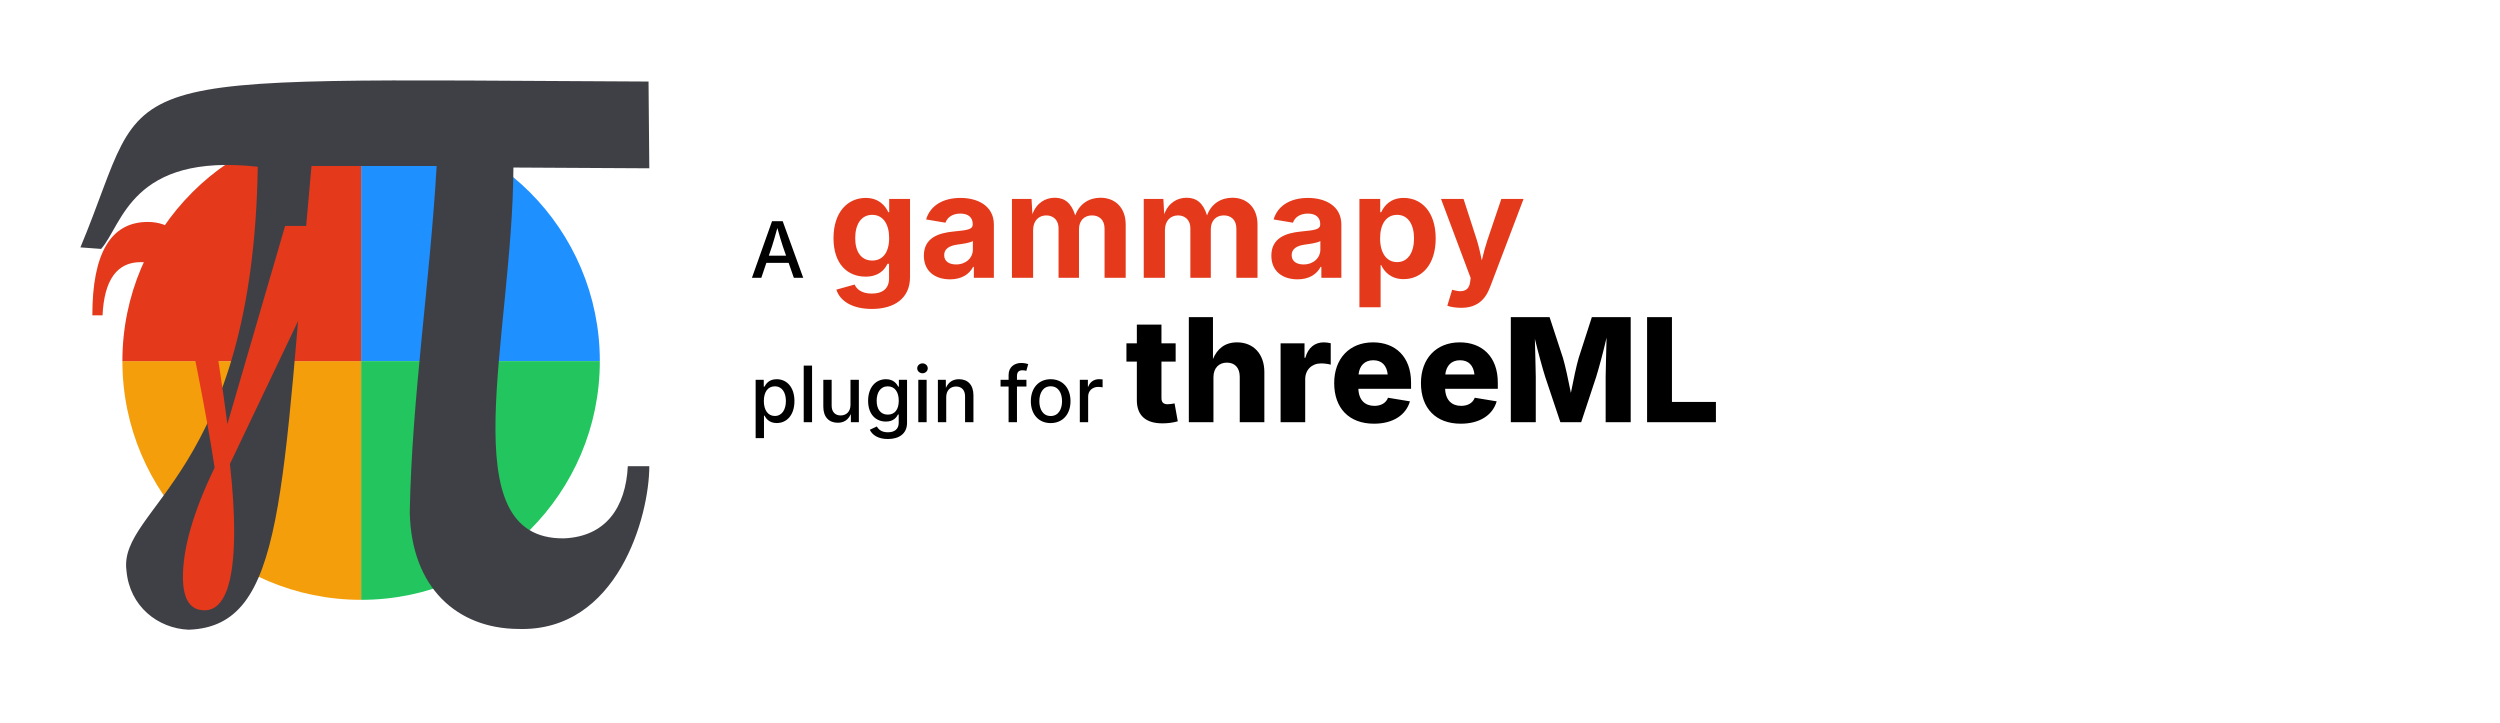
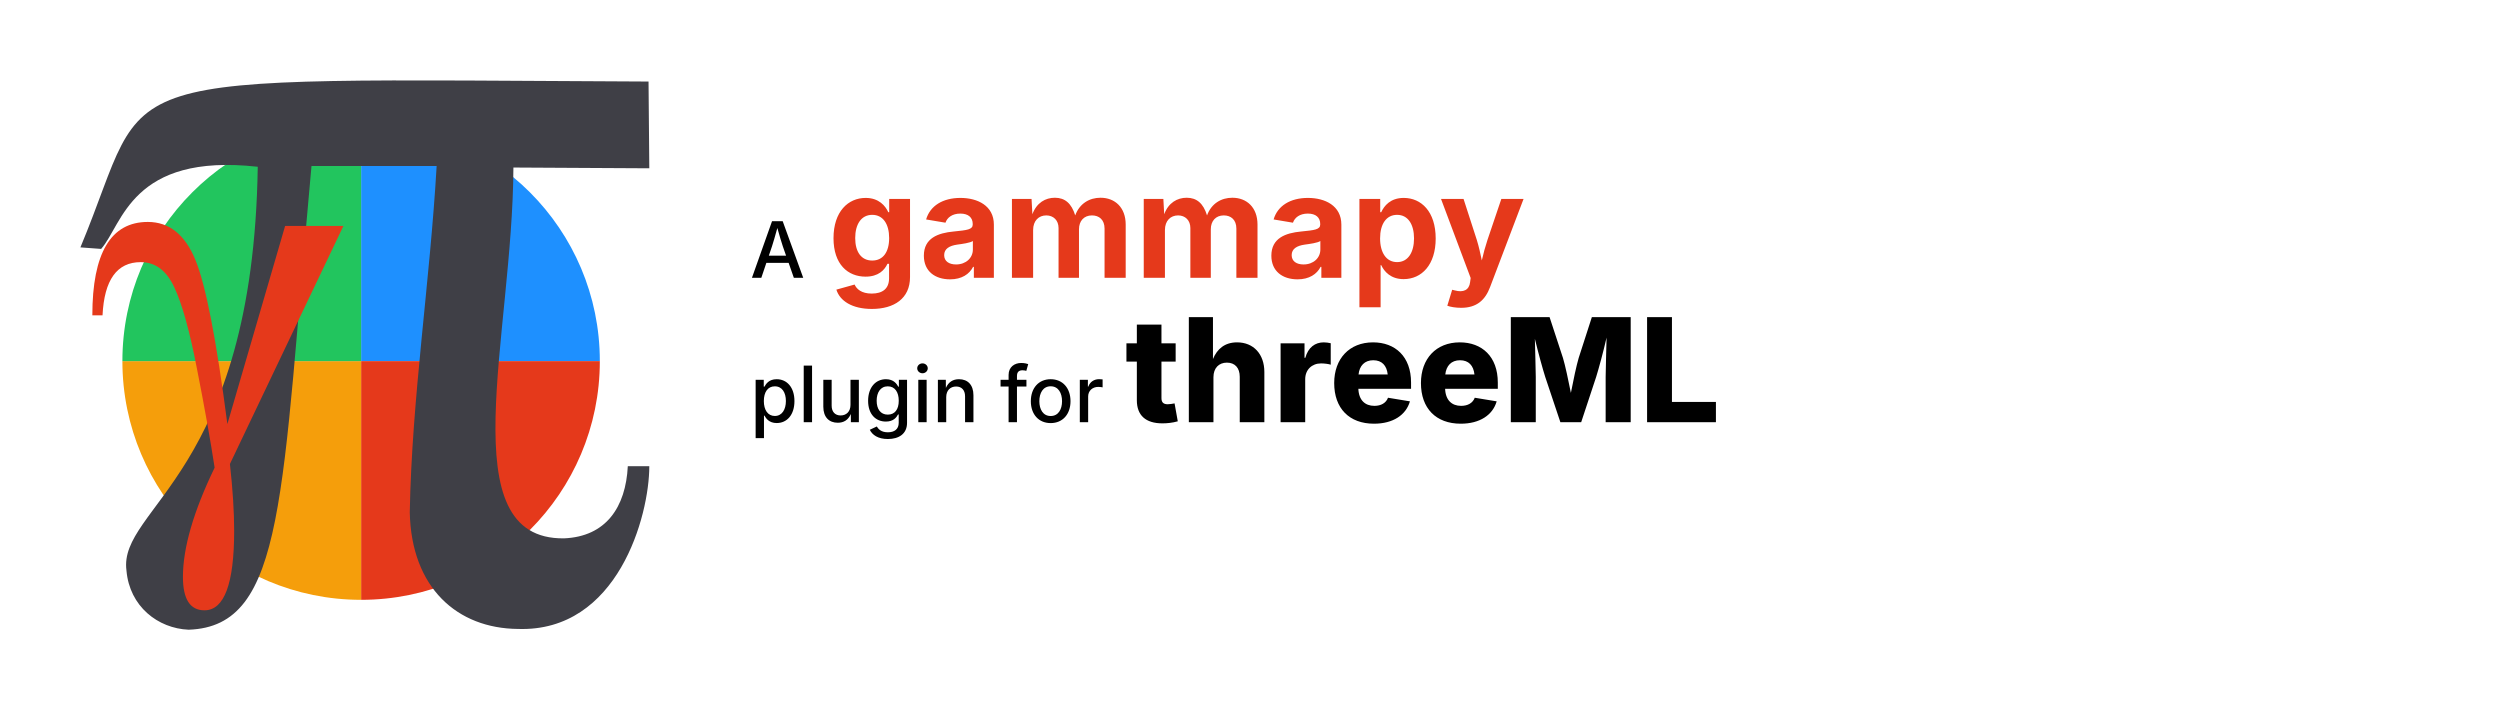
<svg xmlns="http://www.w3.org/2000/svg" viewBox="0 0 900 260" role="img" aria-label="Gammapy plugin for 3ML wordmark with icon">
  <style>
    /* Icon palette */
    .q1 { fill: #1E90FF; }  /* NE */
    .q2 { fill: #22C55E; }  /* SE */
    .q3 { fill: #F59E0B; }  /* SW */
    .q4 { fill: #E5391B; }  /* NW */
    .gamma { fill: #E5391B; }
    .pi { fill: #3F3F46; }

    /* Text palette */
    .text { fill: #000000; font-family: Inter, system-ui, -apple-system, Segoe UI, Roboto, Ubuntu, "Helvetica Neue", Arial, sans-serif; }
    .sub { fill: #000000; }
    .brand { fill: #000000; }
  </style>
  <svg x="20" y="20" width="220" height="220" viewBox="0 0 256 256">
    <path class="q1" d="M128 28A100 100 0 0 1 228 128L128 128Z" />
-     <path class="q2" d="M228 128A100 100 0 0 1 128 228L128 128Z" />
+     <path class="q4" d="M228 128A100 100 0 0 1 128 228L128 128Z" />
    <path class="q3" d="M128 228A100 100 0 0 1 28 128L128 128Z" />
-     <path class="q4" d="M28 128A100 100 0 0 1 128 28L128 128Z" />
+     <path class="q2" d="M28 128A100 100 0 0 1 128 28L128 128Z" />
    <g transform="translate(6,6) scale(0.42)">
      <path class="pi" d="M 10.5,177.038 L 31.175,178.57 C 52.616,154.321 61.039,82.596 187.388,96.635 C 182.793,403.956 48.021,436.372 56.445,499.419 C 59.508,535.154 87.84,557.106 118.47,558.382 C 215.21,555.064 210.871,424.631 240.99,95.869 L 365.808,95.869 C 359.171,211.752 341.048,327.636 339.006,441.222 C 340.538,516.776 386.483,557.106 446.977,557.616 C 546.525,560.934 577.92,444.796 577.92,395.277 L 556.479,395.277 C 554.437,436.117 534.783,465.471 492.922,467.258 C 378.825,468.789 441.617,266.631 442.383,97.4 L 577.92,98.166 L 577.155,11.636 C 13.807,8.908 85.312,-2.137 10.5,177.038 z" />
    </g>
    <g transform="translate(-60,-6) scale(0.64)">
      <path class="gamma" d="m244.01 120.88h38.169l-74.299 155.82q2.777 25.014 2.777 43.727 0 52.065-19.455 52.065-14.081 0-14.081-21.864 0-28.534 20.751-71.52-4.075-26.681-11.487-64.294-7.226-37.613-15.008-53.918-7.597-16.305-21.864-16.305-23.346 0-25.014 34.834h-6.67q0-61.144 36.316-61.144 20.937 0 31.128 24.828 10.191 24.643 20.938 107.47z" />
    </g>
  </svg>
  <g class="text" transform="translate(270,100)">
    <text class="sub" x="0" y="0" font-size="28" font-weight="500">A</text>
    <text class="gamma" x="28" y="0" font-size="52" font-weight="700">gammapy</text>
    <text class="sub" x="0" y="52" font-size="28" font-weight="500">plugin for</text>
    <text x="135" y="52" font-size="52" font-weight="800" class="brand">threeML</text>
  </g>
</svg>
